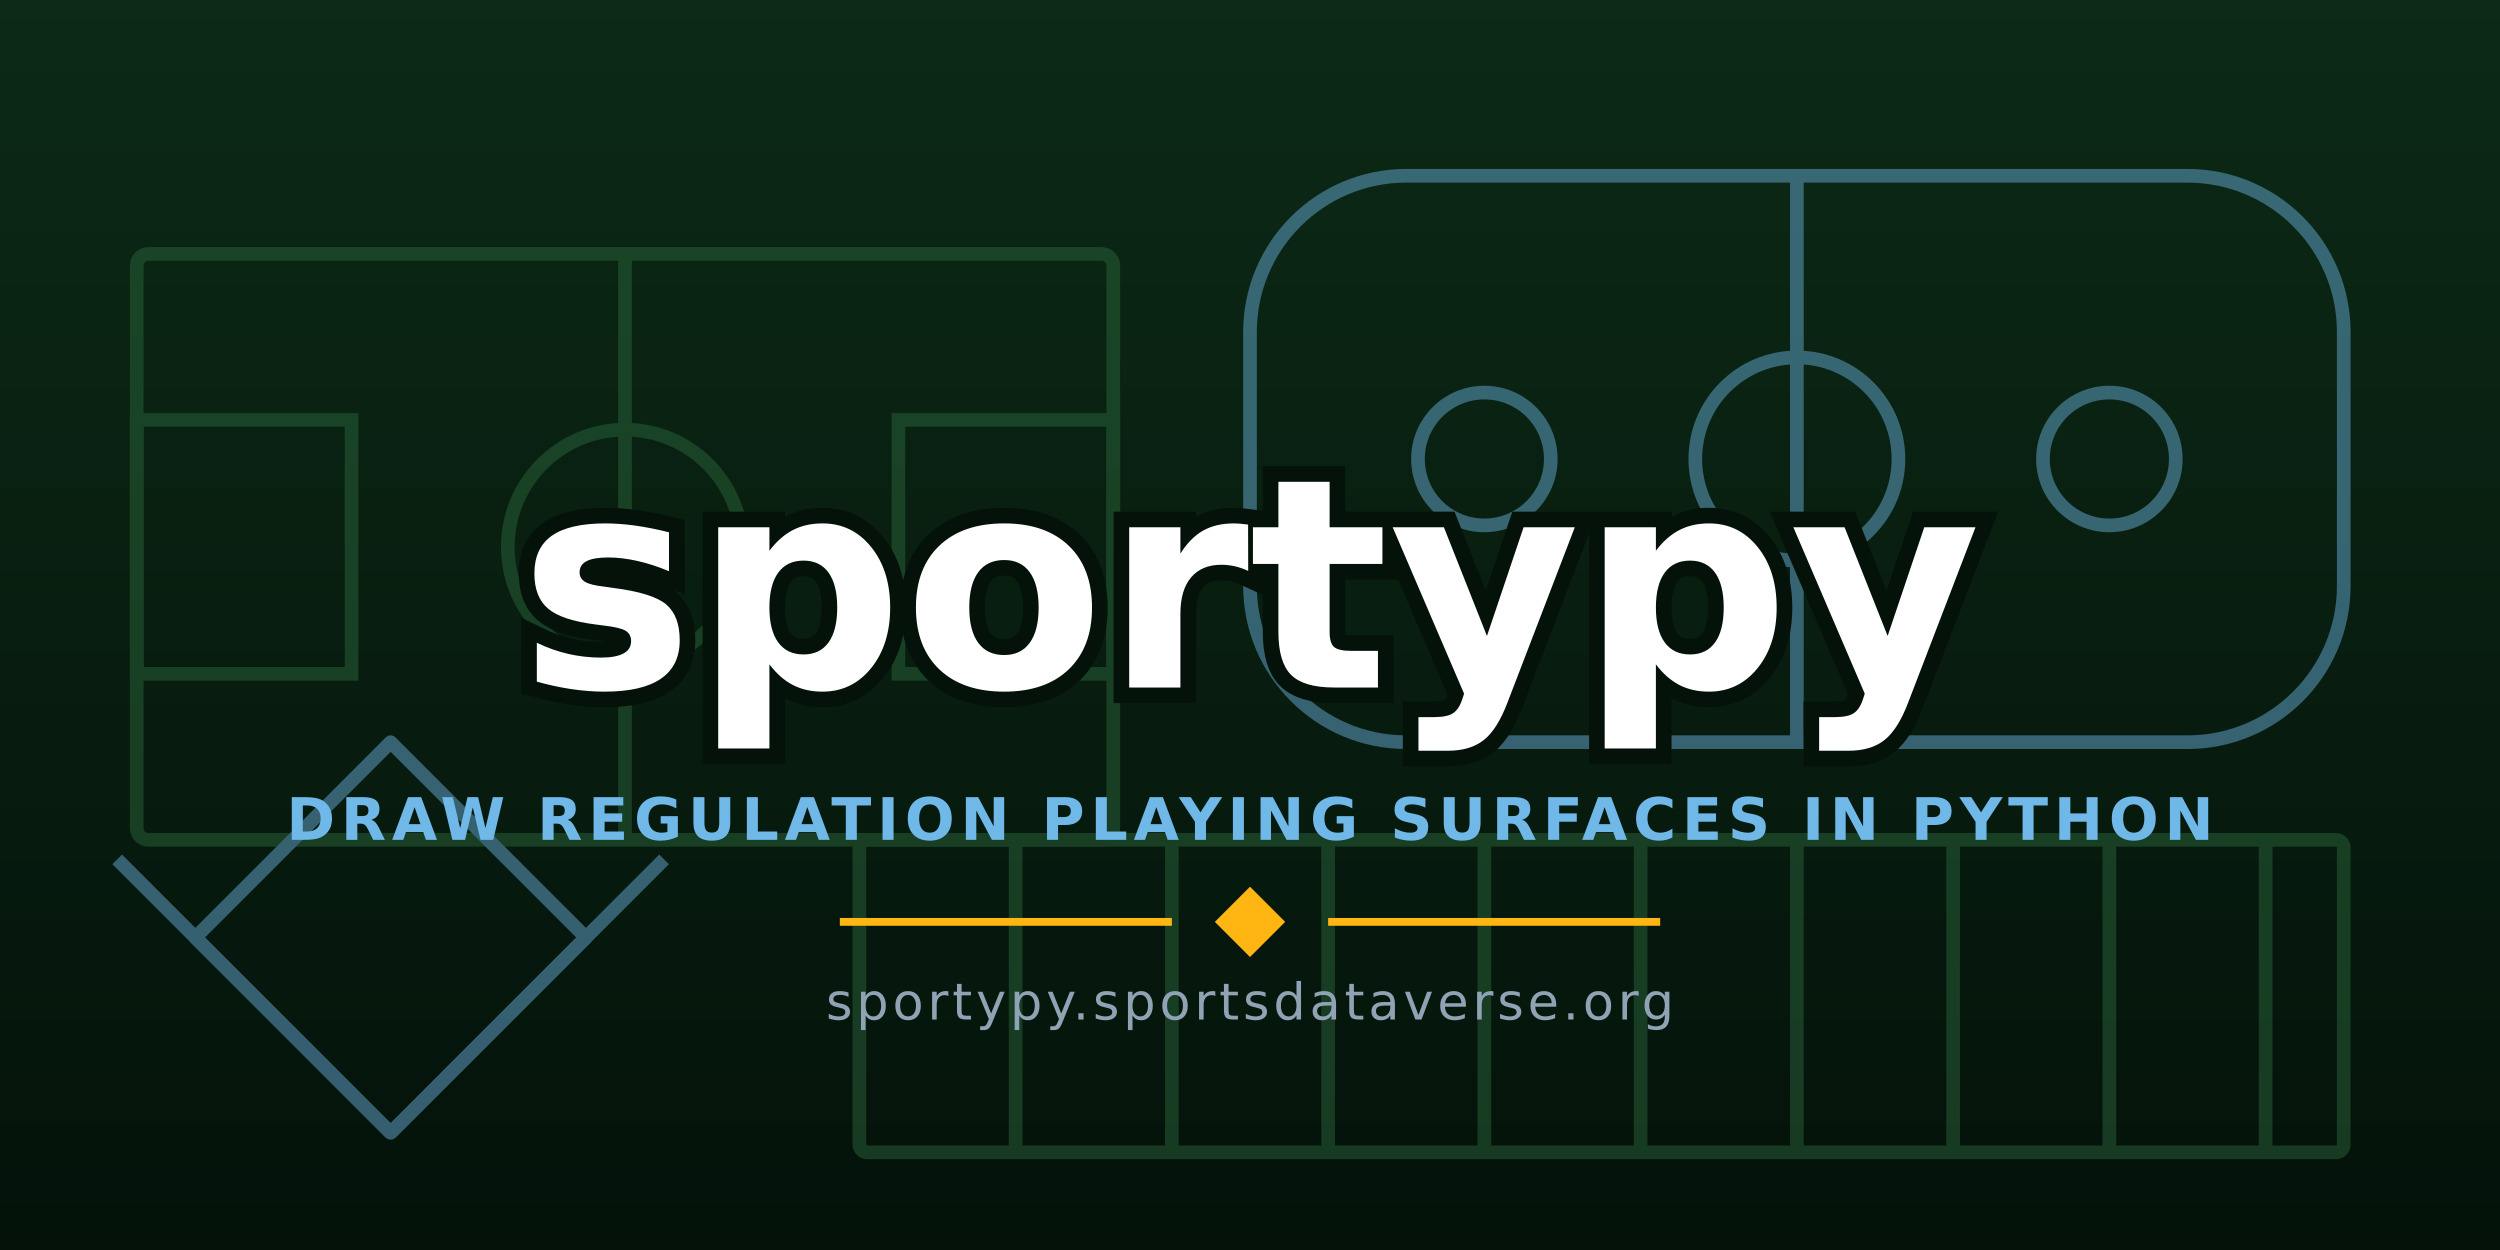
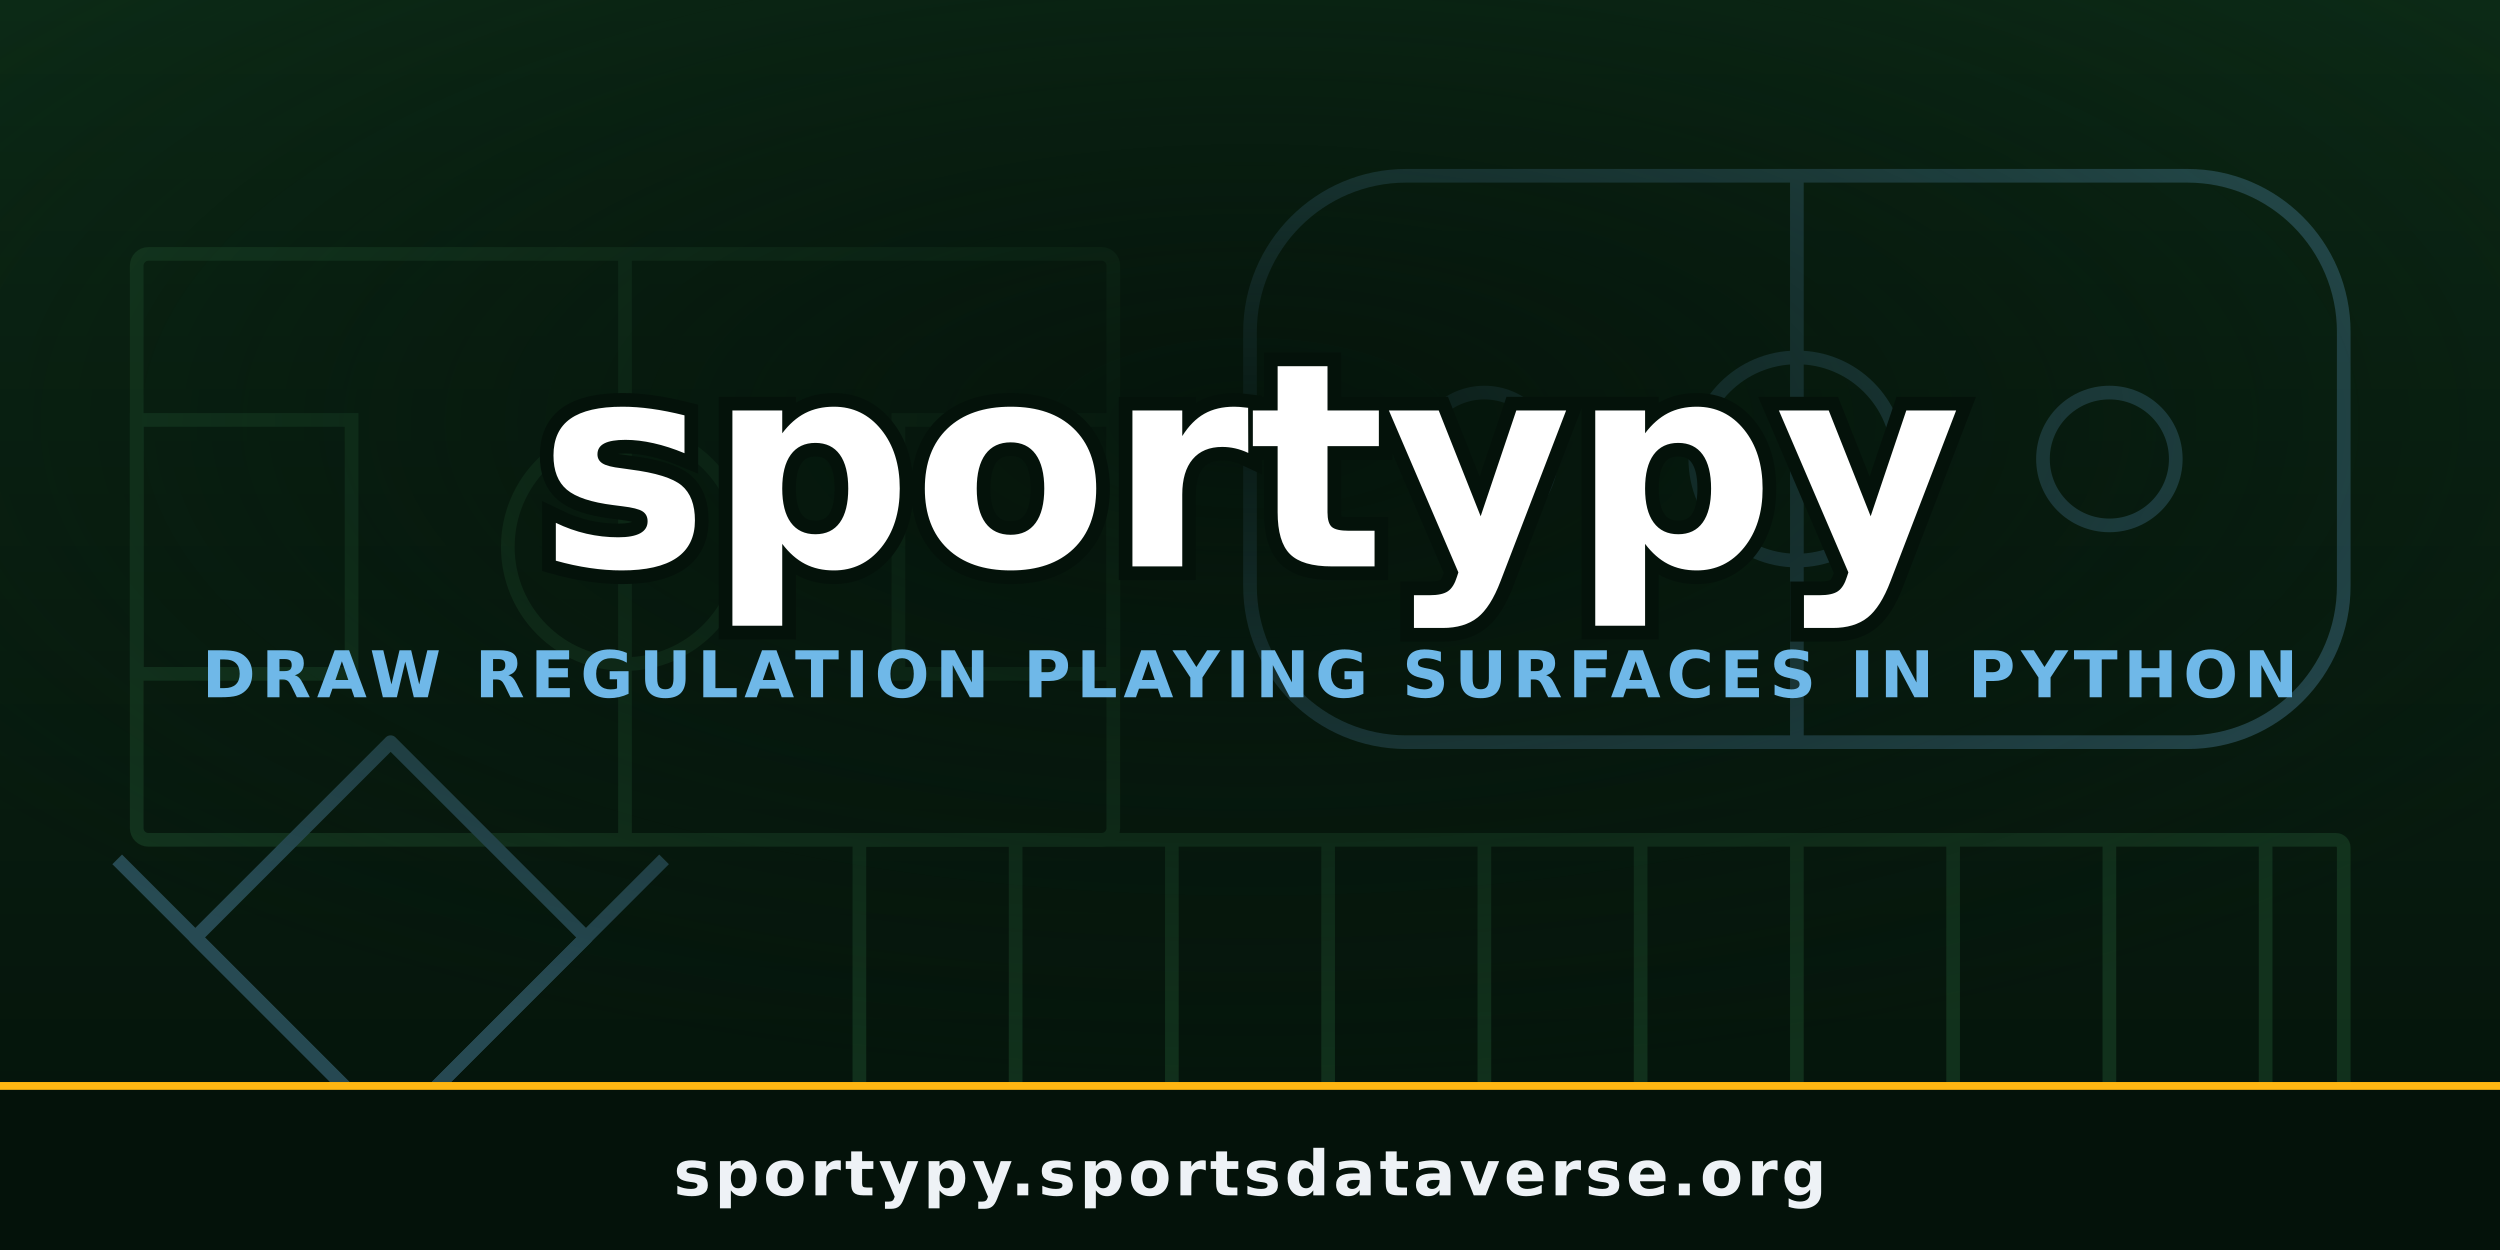
<svg xmlns="http://www.w3.org/2000/svg" width="1280" height="640" viewBox="0 0 1280 640">
  <defs>
    <linearGradient id="field" x1="0" y1="0" x2="0" y2="1">
      <stop offset="0%" stop-color="#0C2A16" />
      <stop offset="100%" stop-color="#04120A" />
    </linearGradient>
+     <radialGradient id="focus" cx="50%" cy="39%" r="62%">
+       <stop offset="0%" stop-color="#04120A" stop-opacity="0.86" />
+       <stop offset="100%" stop-color="#04120A" stop-opacity="0" />
+     </radialGradient>
  </defs>
  <rect width="1280" height="640" fill="url(#field)" />
-   <g opacity="0.45">
+   <g opacity="0.32">
    <g stroke="#2C6B3E" stroke-width="7" fill="none">
      <rect x="70" y="130" width="500" height="300" rx="6" />
      <circle cx="320" cy="280" r="60" />
      <path d="M320,130 V430" />
      <rect x="70" y="215" width="110" height="130" />
      <rect x="460" y="215" width="110" height="130" />
    </g>
    <g stroke="#6FB8E8" stroke-width="7" fill="none">
      <rect x="640" y="90" width="560" height="290" rx="80" />
      <path d="M920,90 V380" />
      <circle cx="920" cy="235" r="52" />
      <circle cx="760" cy="235" r="34" />
      <circle cx="1080" cy="235" r="34" />
    </g>
    <g stroke="#6FB8E8" stroke-width="7" fill="none" stroke-linejoin="round">
      <polygon points="200,580 300,480 200,380 100,480" />
      <path d="M200,580 L60,440" />
      <path d="M200,580 L340,440" />
    </g>
    <g stroke="#2C6B3E" stroke-width="7" fill="none">
      <rect x="440" y="430" width="760" height="160" rx="4" />
      <path d="M520,430 V590" />
      <path d="M600,430 V590" />
      <path d="M680,430 V590" />
      <path d="M760,430 V590" />
      <path d="M840,430 V590" />
      <path d="M920,430 V590" />
      <path d="M1000,430 V590" />
      <path d="M1080,430 V590" />
      <path d="M1160,430 V590" />
    </g>
  </g>
-   <text x="640" y="352" text-anchor="middle" font-family="'DejaVu Sans','Segoe UI',Verdana,sans-serif" font-size="150" font-weight="700" stroke="#04120A" stroke-width="16" paint-order="stroke">
+   <rect width="1280" height="554" fill="url(#focus)" />
+   <text x="640" y="290" text-anchor="middle" font-family="'DejaVu Sans','Segoe UI',Verdana,sans-serif" font-size="146" font-weight="700" stroke="#04120A" stroke-width="14" paint-order="stroke">
    <tspan fill="#FFFFFF">sportypy</tspan>
  </text>
-   <text x="640" y="430" text-anchor="middle" font-family="'DejaVu Sans','Segoe UI',Verdana,sans-serif" font-size="30" font-weight="600" fill="#6FB8E8" letter-spacing="3">DRAW REGULATION PLAYING SURFACES IN PYTHON</text>
-   <rect x="430" y="470" width="170" height="4" fill="#FFB612" />
-   <rect x="680" y="470" width="170" height="4" fill="#FFB612" />
-   <polygon points="640,454 658,472 640,490 622,472" fill="#FFB612" />
-   <text x="640" y="522" text-anchor="middle" font-family="'DejaVu Sans','Segoe UI',Verdana,sans-serif" font-size="26" font-weight="400" fill="#8FA3B5" letter-spacing="2">sportypy.sportsdataverse.org</text>
+   <text x="640" y="357" text-anchor="middle" font-family="'DejaVu Sans','Segoe UI',Verdana,sans-serif" font-size="33" font-weight="600" fill="#6FB8E8" letter-spacing="3">DRAW REGULATION PLAYING SURFACES IN PYTHON</text>
+   <rect x="0" y="554" width="1280" height="86" fill="#04120A" />
+   <rect x="0" y="554" width="1280" height="4" fill="#FFB612" />
+   <text x="640" y="612" text-anchor="middle" font-family="'DejaVu Sans','Segoe UI',Verdana,sans-serif" font-size="32" font-weight="600" fill="#EEF2F6" letter-spacing="2">sportypy.sportsdataverse.org</text>
</svg>
